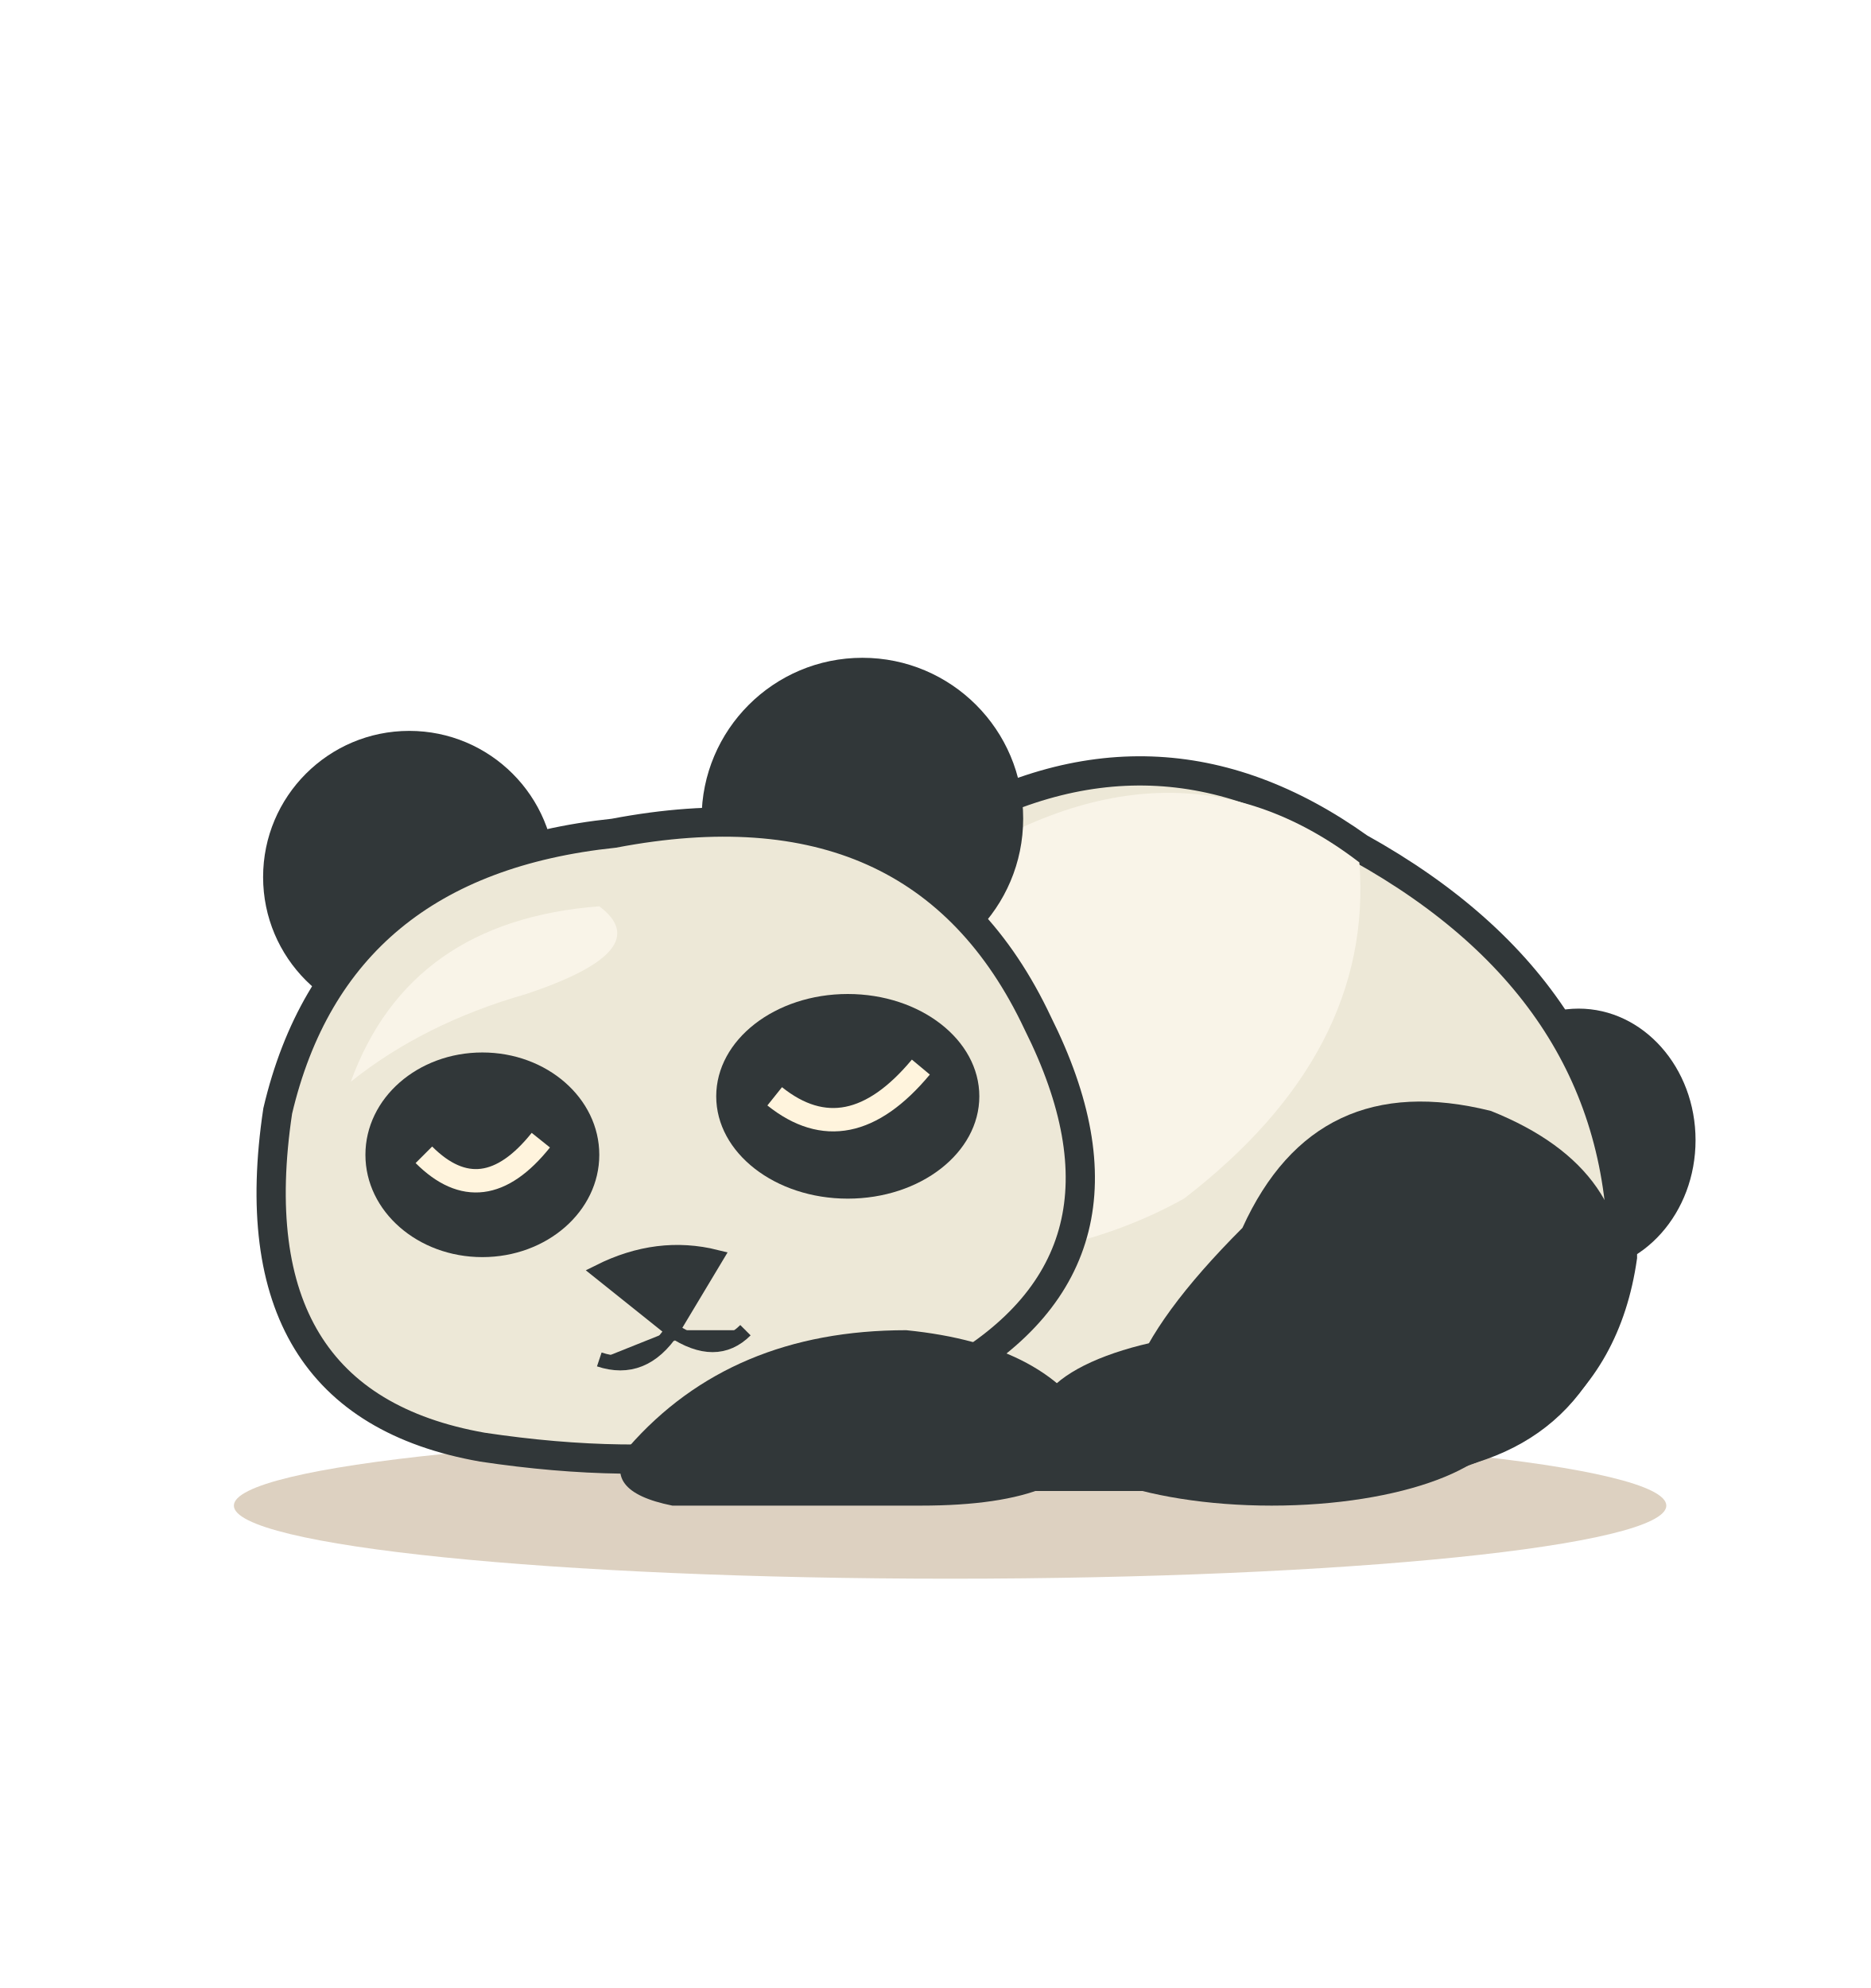
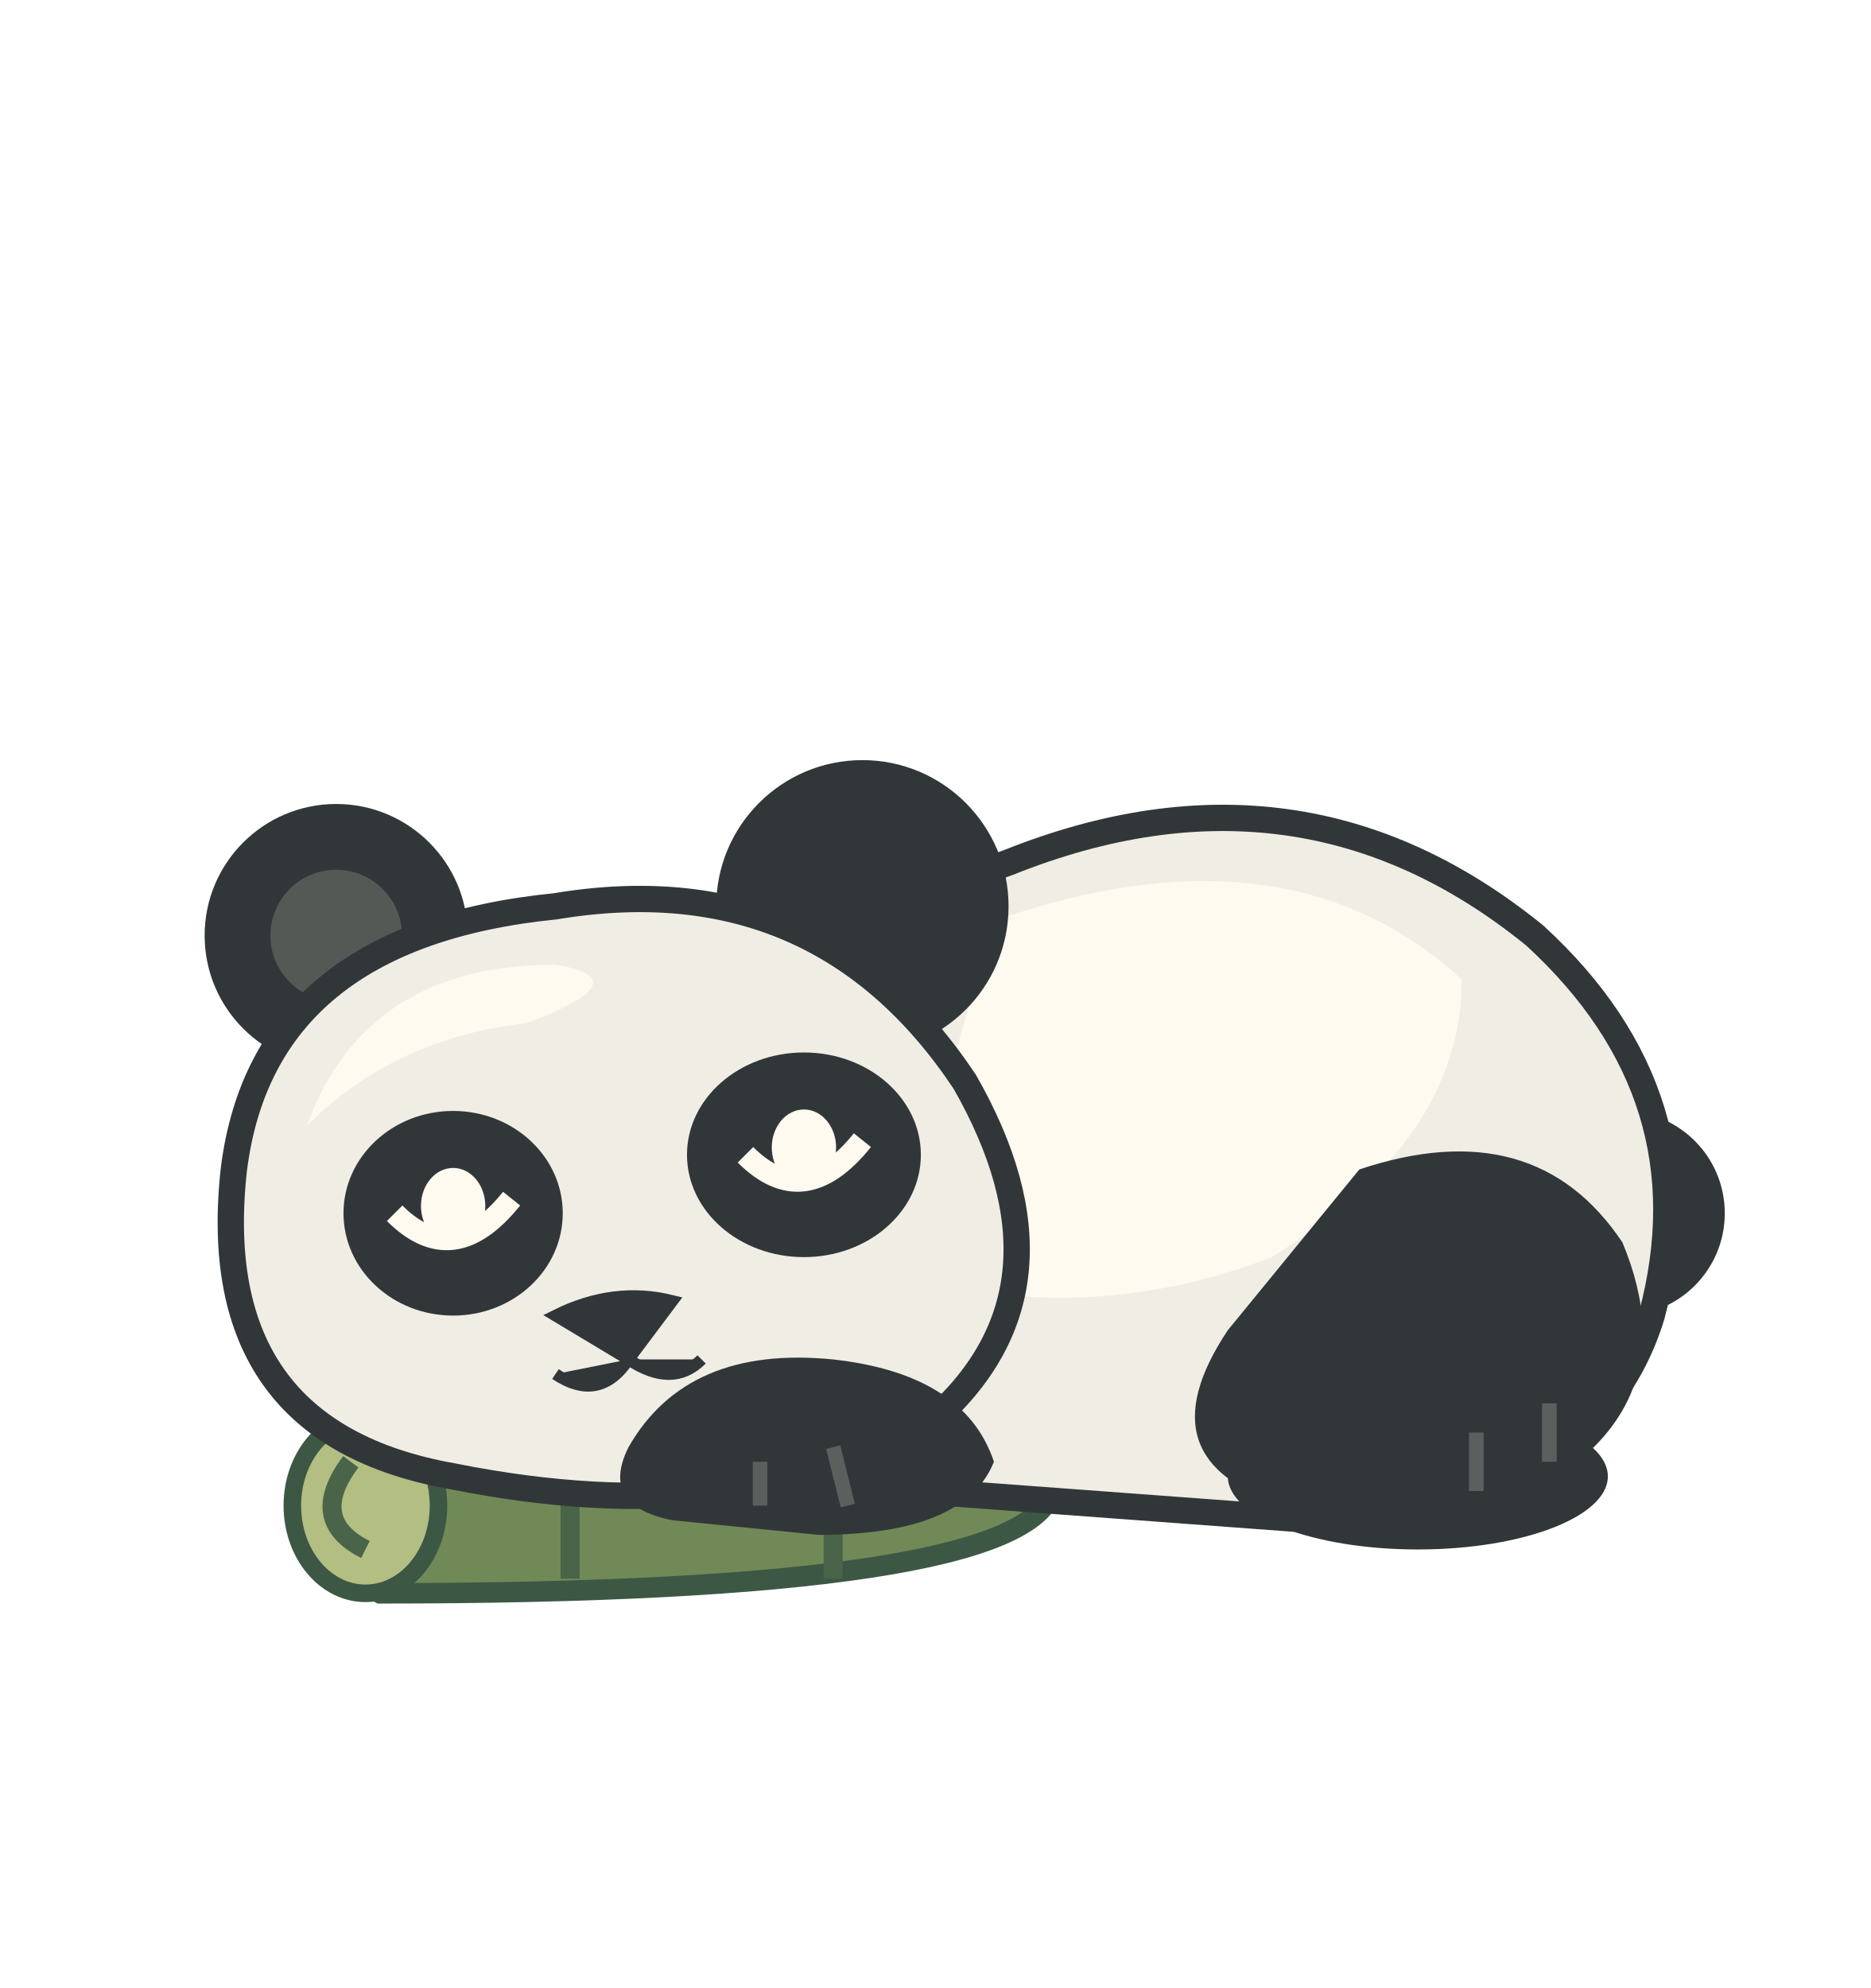
<svg xmlns="http://www.w3.org/2000/svg" viewBox="0 0 128 136">
-   <ellipse cx="65" cy="103" rx="49" ry="5" fill="#ddd1c1" />
-   <ellipse cx="108" cy="78" rx="8" ry="9" fill="#313739" />
-   <path d="M47 88 Q49 66 64 57 Q79 48 93 58 Q111 68 111 86 Q109 100 91 101 L59 101 Q47 98 47 88Z" fill="#ede8d7" stroke="#313739" stroke-width="2" />
-   <path d="M64 60 Q80 49 93 59 Q94 72 81 82 Q72 87 60 86Z" fill="#f9f4e8" />
-   <path d="M85 84 Q90 73 102 76 Q112 80 111 89 Q108 101 94 101 L79 101 Q73 96 85 84Z" fill="#313739" />
-   <ellipse cx="87" cy="97" rx="16" ry="6" fill="#313739" />
-   <ellipse cx="28" cy="60" rx="10" ry="10" fill="#313739" />
-   <ellipse cx="59" cy="56" rx="11" ry="11" fill="#313739" />
-   <path d="M19 76 Q23 59 42 57 Q63 53 71 70 Q79 86 65 94 Q53 102 33 99 Q16 96 19 76Z" fill="#ede8d7" stroke="#313739" stroke-width="2" />
-   <path d="M24 74 Q28 63 41 62 Q45 65 36 68 Q29 70 24 74Z" fill="#f9f4e8" />
-   <ellipse cx="33" cy="79" rx="8" ry="7" fill="#313739" />
-   <ellipse cx="58" cy="75" rx="9" ry="7" fill="#313739" />
+   <path d="M24 97 L64 95 Q72 96 72 102 Q70 109 26 109 Q20 106 24 97Z" fill="#718957" stroke="#3d5745" stroke-width="1.4" />
+   <ellipse cx="25" cy="103" rx="5" ry="6" fill="#b2be82" stroke="#3d5745" stroke-width="1.2" />
+   <path d="M24 100 Q21 104 25 106 M39 97 L39 108 M57 96 L57 108" fill="none" stroke="#496448" stroke-width="1.3" />
+   <ellipse cx="111" cy="83" rx="7" ry="7" fill="#313739" />
+   <path d="M51 86 Q52 65 69 59 Q89 51 105 64 Q117 75 113 90 Q109 103 90 104 L63 102 Q51 100 51 86Z" fill="#f0eee4" stroke="#313739" stroke-width="1.8" />
+   <path d="M68 63 Q88 56 100 67 Q100 78 87 86 Q74 91 61 87Z" fill="#fffaf0" />
+   <path d="M93 80 Q105 76 111 85 Q116 97 103 103 L88 103 Q78 100 84 91Z" fill="#313739" />
+   <ellipse cx="97" cy="101" rx="13" ry="5" fill="#313739" />
+   <path d="M101 98 L101 102 M106 96 L106 100" fill="none" stroke="#59605d" stroke-width="1" />
+   <ellipse cx="23" cy="64" rx="9" ry="9" fill="#313739" />
+   <ellipse cx="59" cy="62" rx="10" ry="10" fill="#313739" />
+   <ellipse cx="23" cy="64" rx="4.5" ry="4.5" fill="#535a55" />
+   <path d="M16 80 Q18 64 38 62 Q56 59 66 74 Q74 88 64 97 Q51 105 31 101 Q14 98 16 80Z" fill="#f0eee4" stroke="#313739" stroke-width="1.8" />
+   <path d="M21 77 Q25 66 38 66 Q44 67 36 70 Q27 71 21 77Z" fill="#fffaf0" />
+   <ellipse cx="31" cy="83" rx="7.5" ry="7" fill="#313739" />
+   <ellipse cx="55" cy="79" rx="8" ry="7" fill="#313739" />
  <g id="sleep-eyes">
-     <path d="M29 79 Q33 83 37 78 M53 75 Q58 79 63 73" fill="none" stroke="#fff4dd" stroke-width="1.6" />
+     <path d="M27 83 Q31 87 35 82 M51 79 Q55 83 59 78" fill="none" stroke="#fffaf0" stroke-width="1.5" />
  </g>
-   <path d="M41 87 Q45 85 49 86 L46 91Z M46 91 Q44 94 41 93 M46 91 Q49 93 51 91" fill="#313739" stroke="#313739" stroke-width="1" />
-   <path d="M43 99 Q50 91 62 91 Q72 92 75 98 Q74 103 63 103 L46 103 Q41 102 43 99Z" fill="#313739" />
+   <g id="awake-eyes">
+     <ellipse cx="31" cy="82.5" rx="2.2" ry="2.6" fill="#fffaf0" />
+     <ellipse cx="55" cy="78.5" rx="2.2" ry="2.6" fill="#fffaf0" />
+   </g>
+   <path d="M38 90 Q42 88 46 89 L43 93Z M43 93 Q41 96 38 94 M43 93 Q46 95 48 93" fill="#313739" stroke="#313739" stroke-width="0.8" />
+   <path d="M43 99 Q47 92 57 93 Q66 94 68 100 Q66 105 56 105 L46 104 Q41 103 43 99Z" fill="#313739" />
+   <path d="M52 100 L52 103 M57 99 L58 103" fill="none" stroke="#59605d" stroke-width="1" />
</svg>
